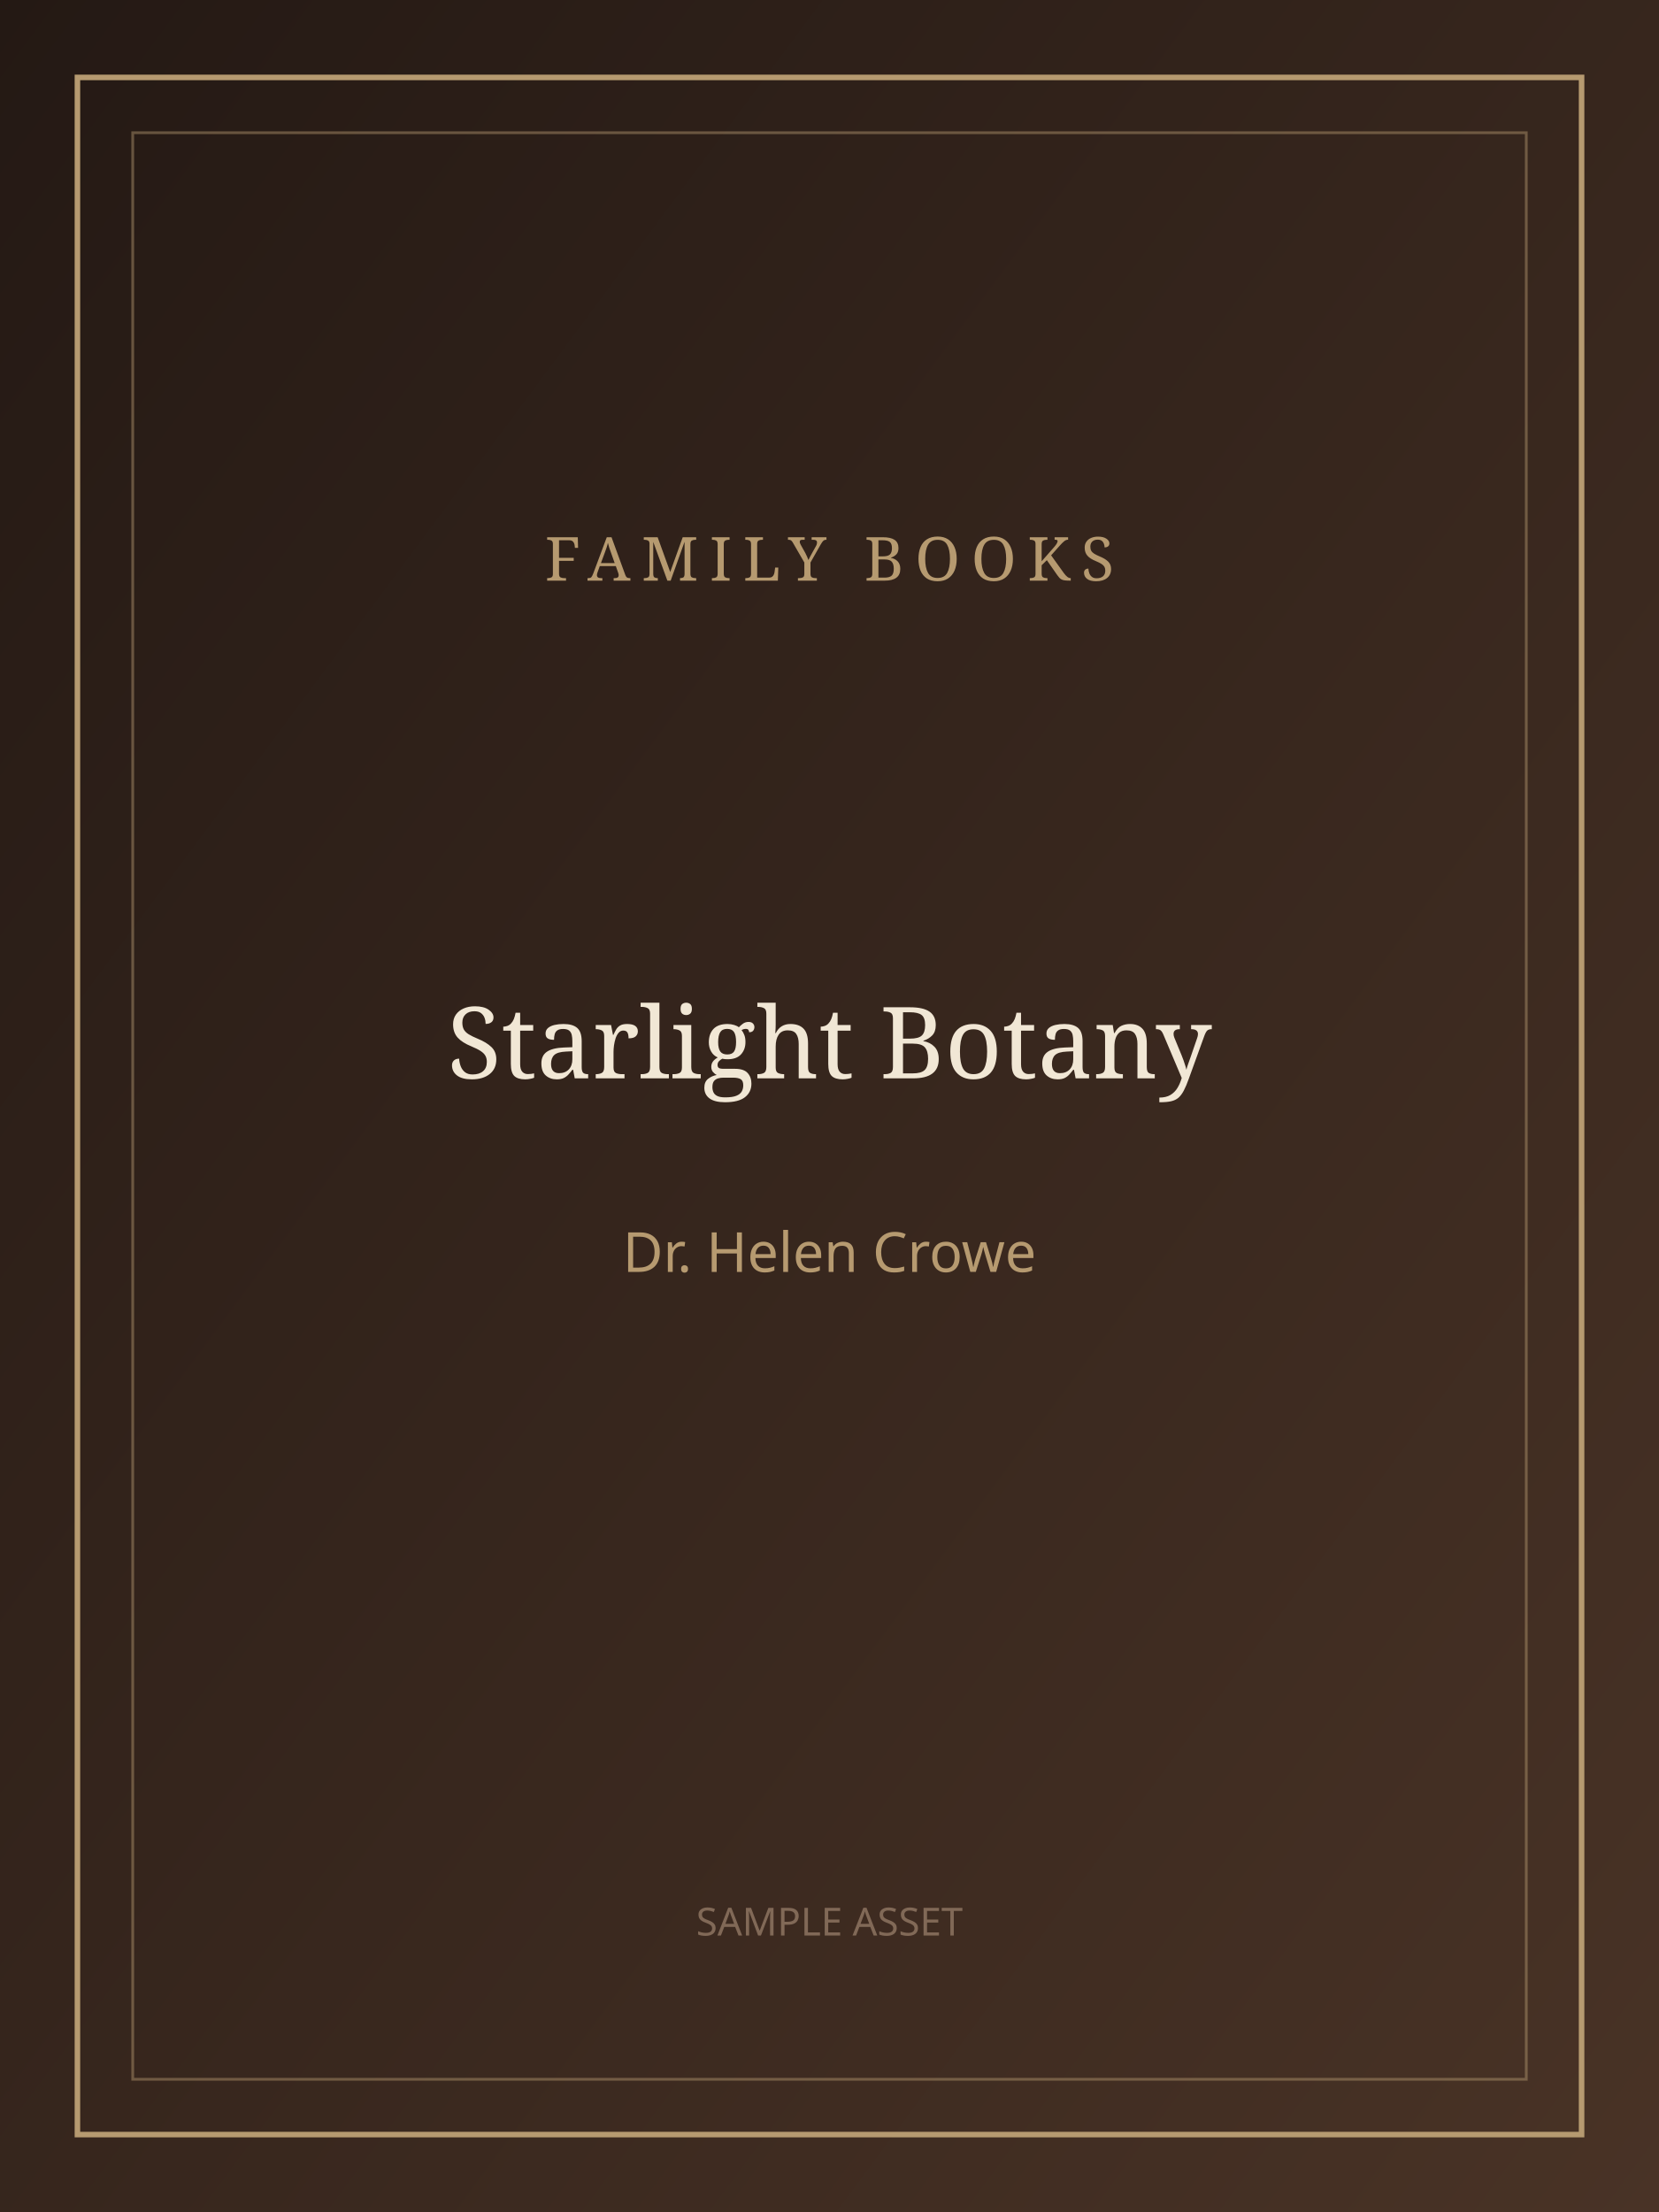
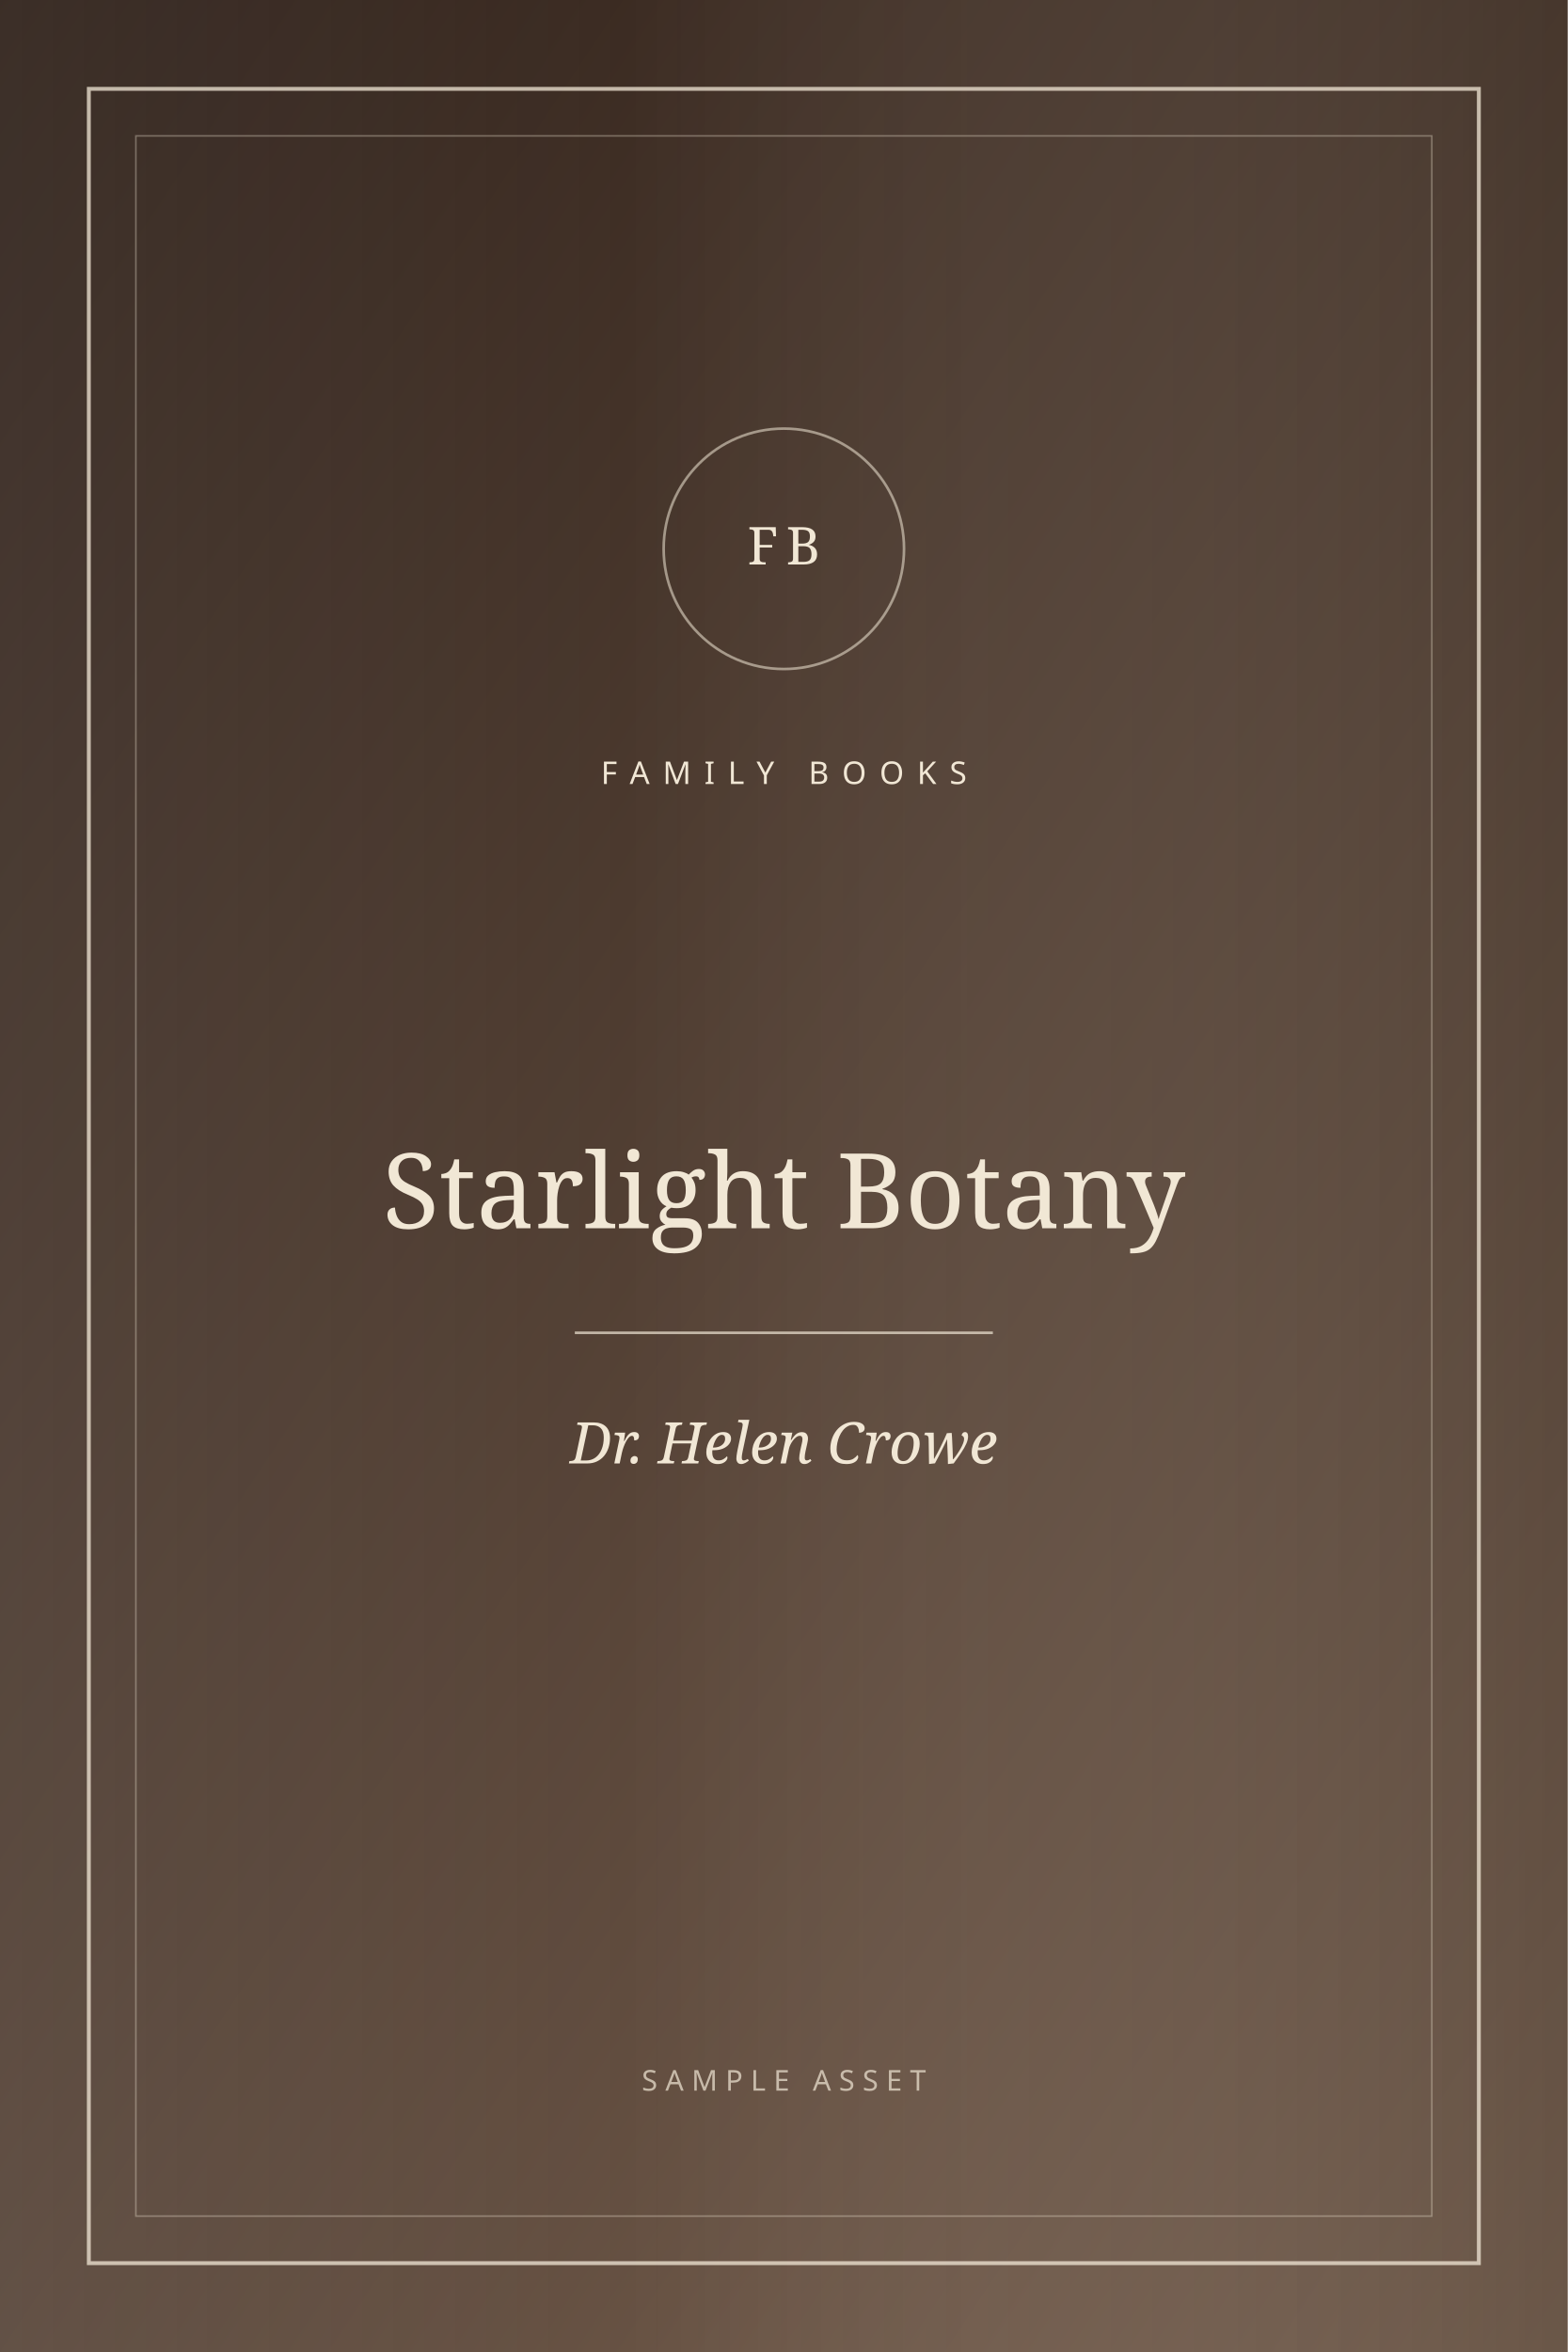
- <svg xmlns="http://www.w3.org/2000/svg" width="600" height="800" viewBox="0 0 600 800">
+ <svg xmlns="http://www.w3.org/2000/svg" width="600" height="900" viewBox="0 0 600 900">
  <defs>
    <linearGradient id="g" x1="0" y1="0" x2="1" y2="1">
-       <stop offset="0%" stop-color="#241914" />
-       <stop offset="100%" stop-color="#493326" />
+       <stop offset="0%" stop-color="#2a1c15" />
+       <stop offset="100%" stop-color="#816957" />
+     </linearGradient>
+     <linearGradient id="shine" x1="0" y1="0" x2="1" y2="0">
+       <stop offset="0%" stop-color="#fff" stop-opacity="0.08" />
+       <stop offset="40%" stop-color="#fff" stop-opacity="0" />
+       <stop offset="100%" stop-color="#000" stop-opacity="0.18" />
    </linearGradient>
  </defs>
-   <rect width="600" height="800" fill="url(#g)" />
-   <rect x="28" y="28" width="544" height="744" fill="none" stroke="#B69A70" stroke-width="2" />
-   <rect x="48" y="48" width="504" height="704" fill="none" stroke="#B69A70" stroke-width="1" opacity="0.45" />
-   <text x="300" y="210" text-anchor="middle" fill="#B69A70" font-family="Georgia, serif" font-size="22" letter-spacing="4">FAMILY BOOKS</text>
-   <text x="300" y="390" text-anchor="middle" fill="#F1E7D5" font-family="Georgia, serif" font-size="36">Starlight Botany</text>
-   <text x="300" y="460" text-anchor="middle" fill="#B69A70" font-family="Segoe UI, sans-serif" font-size="20">Dr. Helen Crowe</text>
-   <text x="300" y="700" text-anchor="middle" fill="#816957" font-family="Segoe UI, sans-serif" font-size="14">SAMPLE ASSET</text>
+   <rect width="600" height="900" fill="url(#g)" />
+   <rect width="600" height="900" fill="url(#shine)" />
+   <rect x="34" y="34" width="532" height="832" fill="none" stroke="#F1E7D5" stroke-width="1.5" opacity="0.75" />
+   <rect x="52" y="52" width="496" height="796" fill="none" stroke="#F1E7D5" stroke-width="0.6" opacity="0.35" />
+   <circle cx="300" cy="210" r="46" fill="none" stroke="#F1E7D5" stroke-width="1" opacity="0.55" />
+   <text x="300" y="216" text-anchor="middle" fill="#F1E7D5" font-family="Georgia, serif" font-size="20" letter-spacing="3">FB</text>
+   <text x="300" y="300" text-anchor="middle" fill="#F1E7D5" font-family="Segoe UI, sans-serif" font-size="12" letter-spacing="5">FAMILY BOOKS</text>
+   <text x="300" y="470" text-anchor="middle" fill="#F1E7D5" font-family="Georgia, serif" font-size="40">Starlight Botany</text>
+   <line x1="220" y1="510" x2="380" y2="510" stroke="#F1E7D5" stroke-width="1" opacity="0.7" />
+   <text x="300" y="560" text-anchor="middle" fill="#F1E7D5" font-family="Georgia, serif" font-size="22" font-style="italic">Dr. Helen Crowe</text>
+   <text x="300" y="800" text-anchor="middle" fill="#F1E7D5" font-family="Segoe UI, sans-serif" font-size="11" letter-spacing="3" opacity="0.7">SAMPLE ASSET</text>
</svg>
